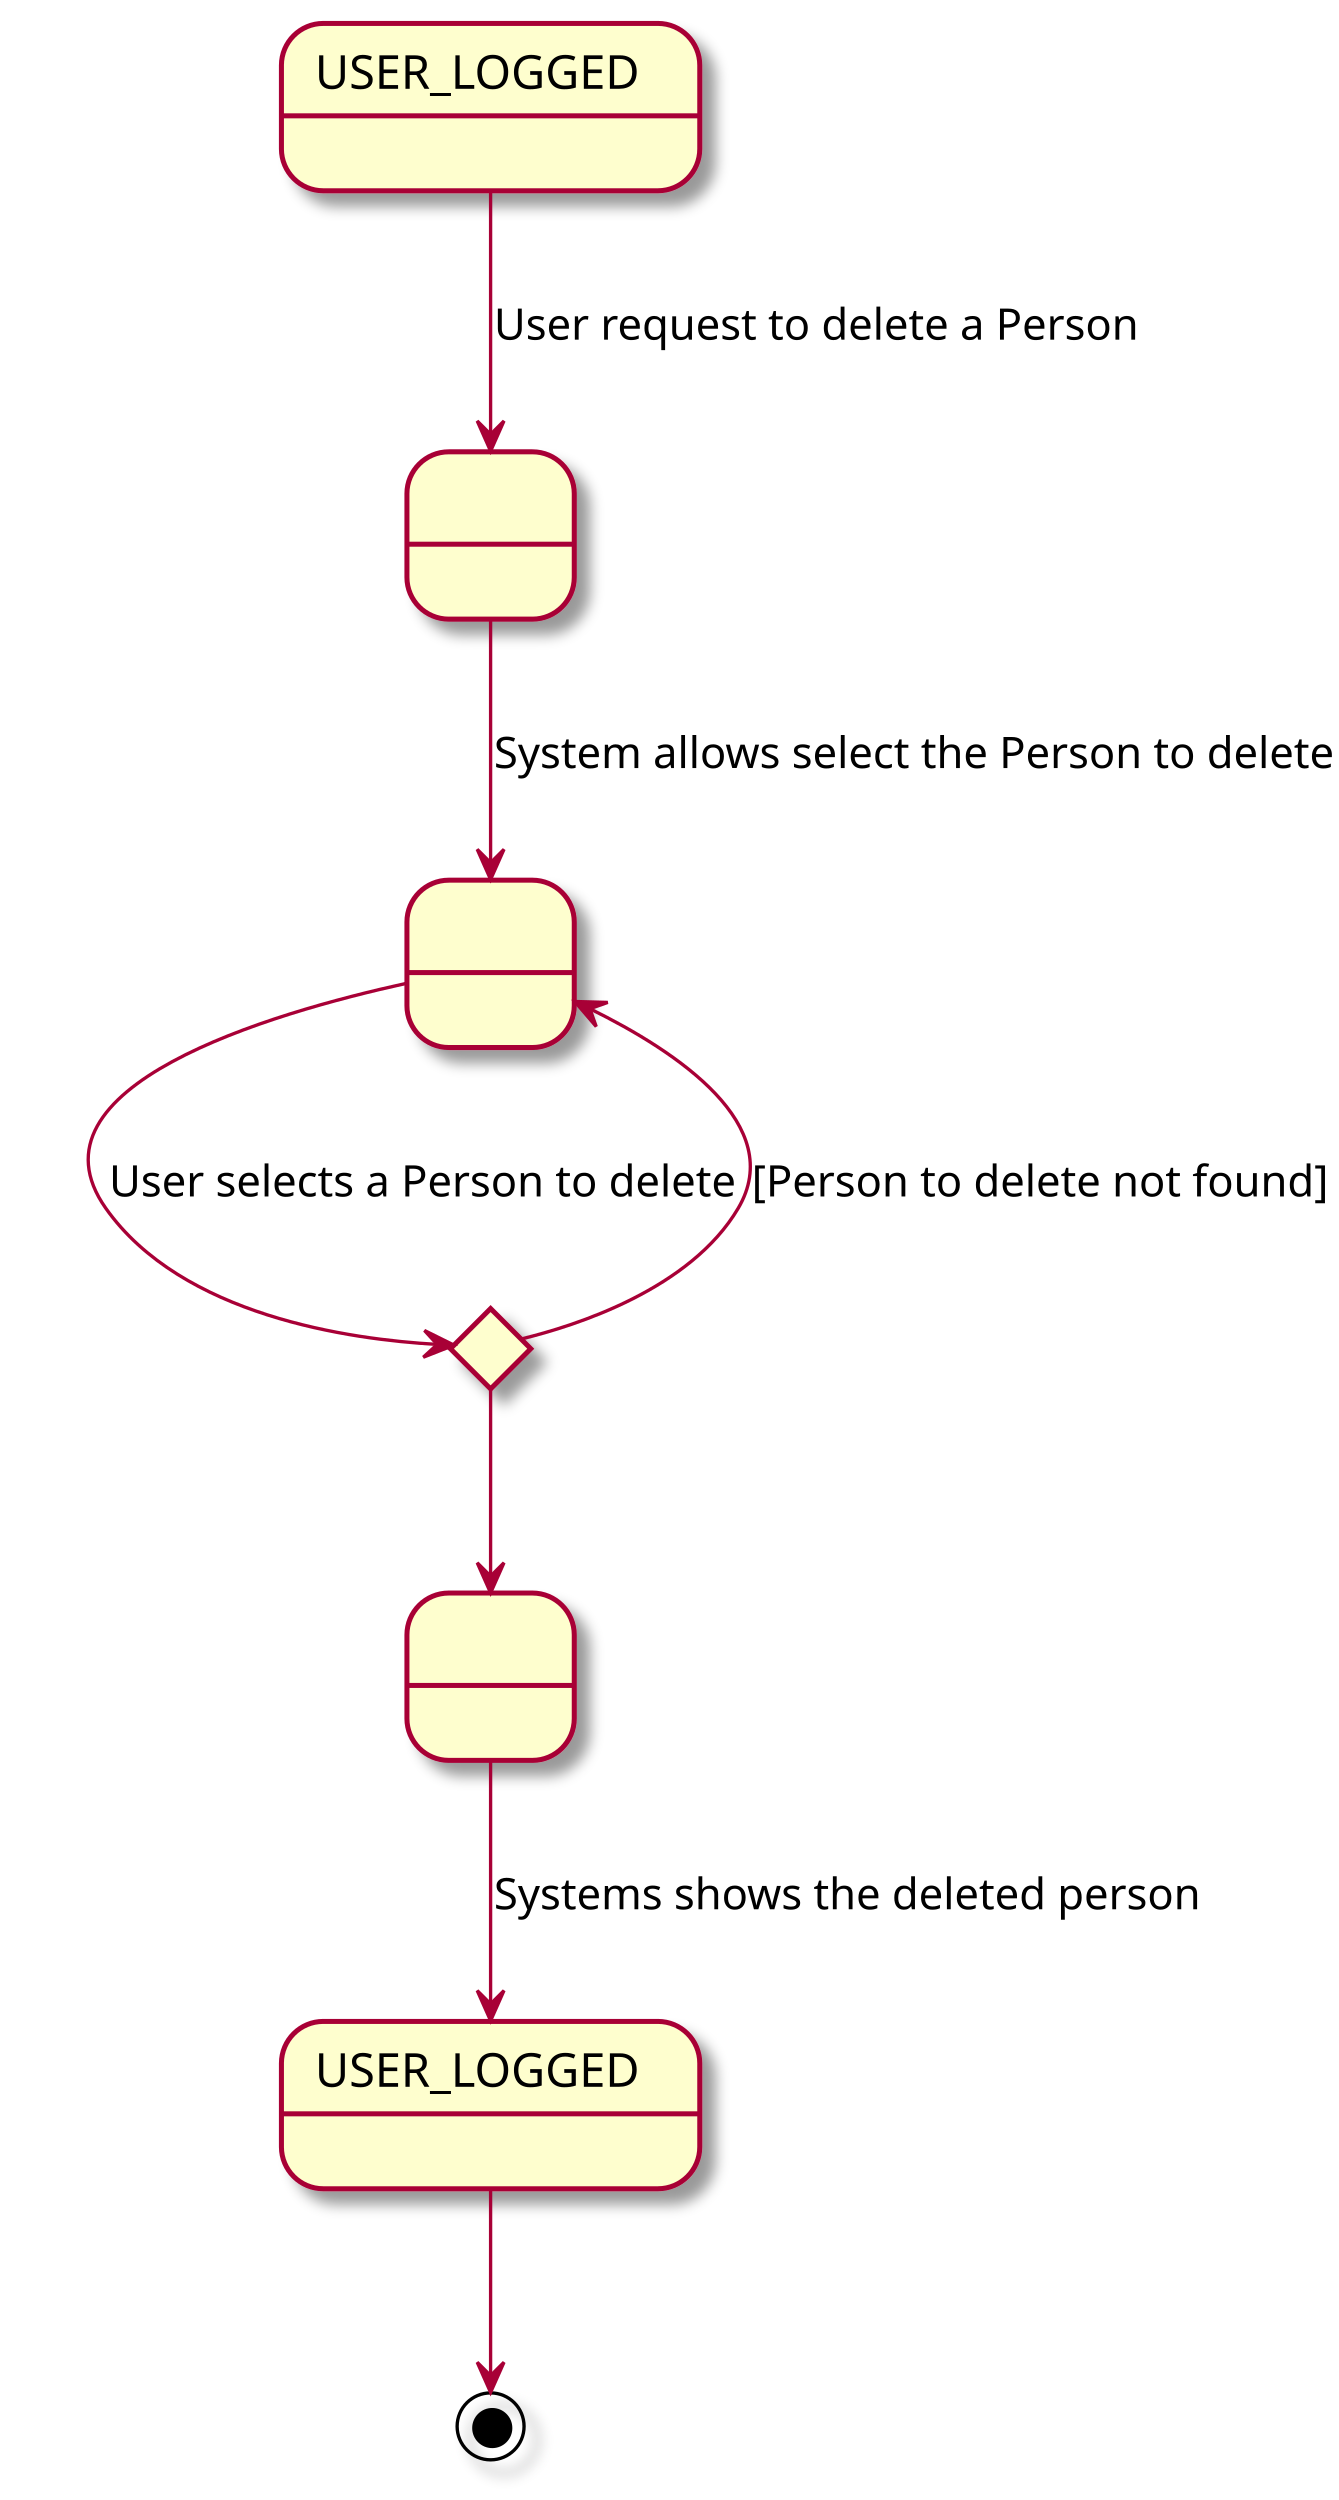
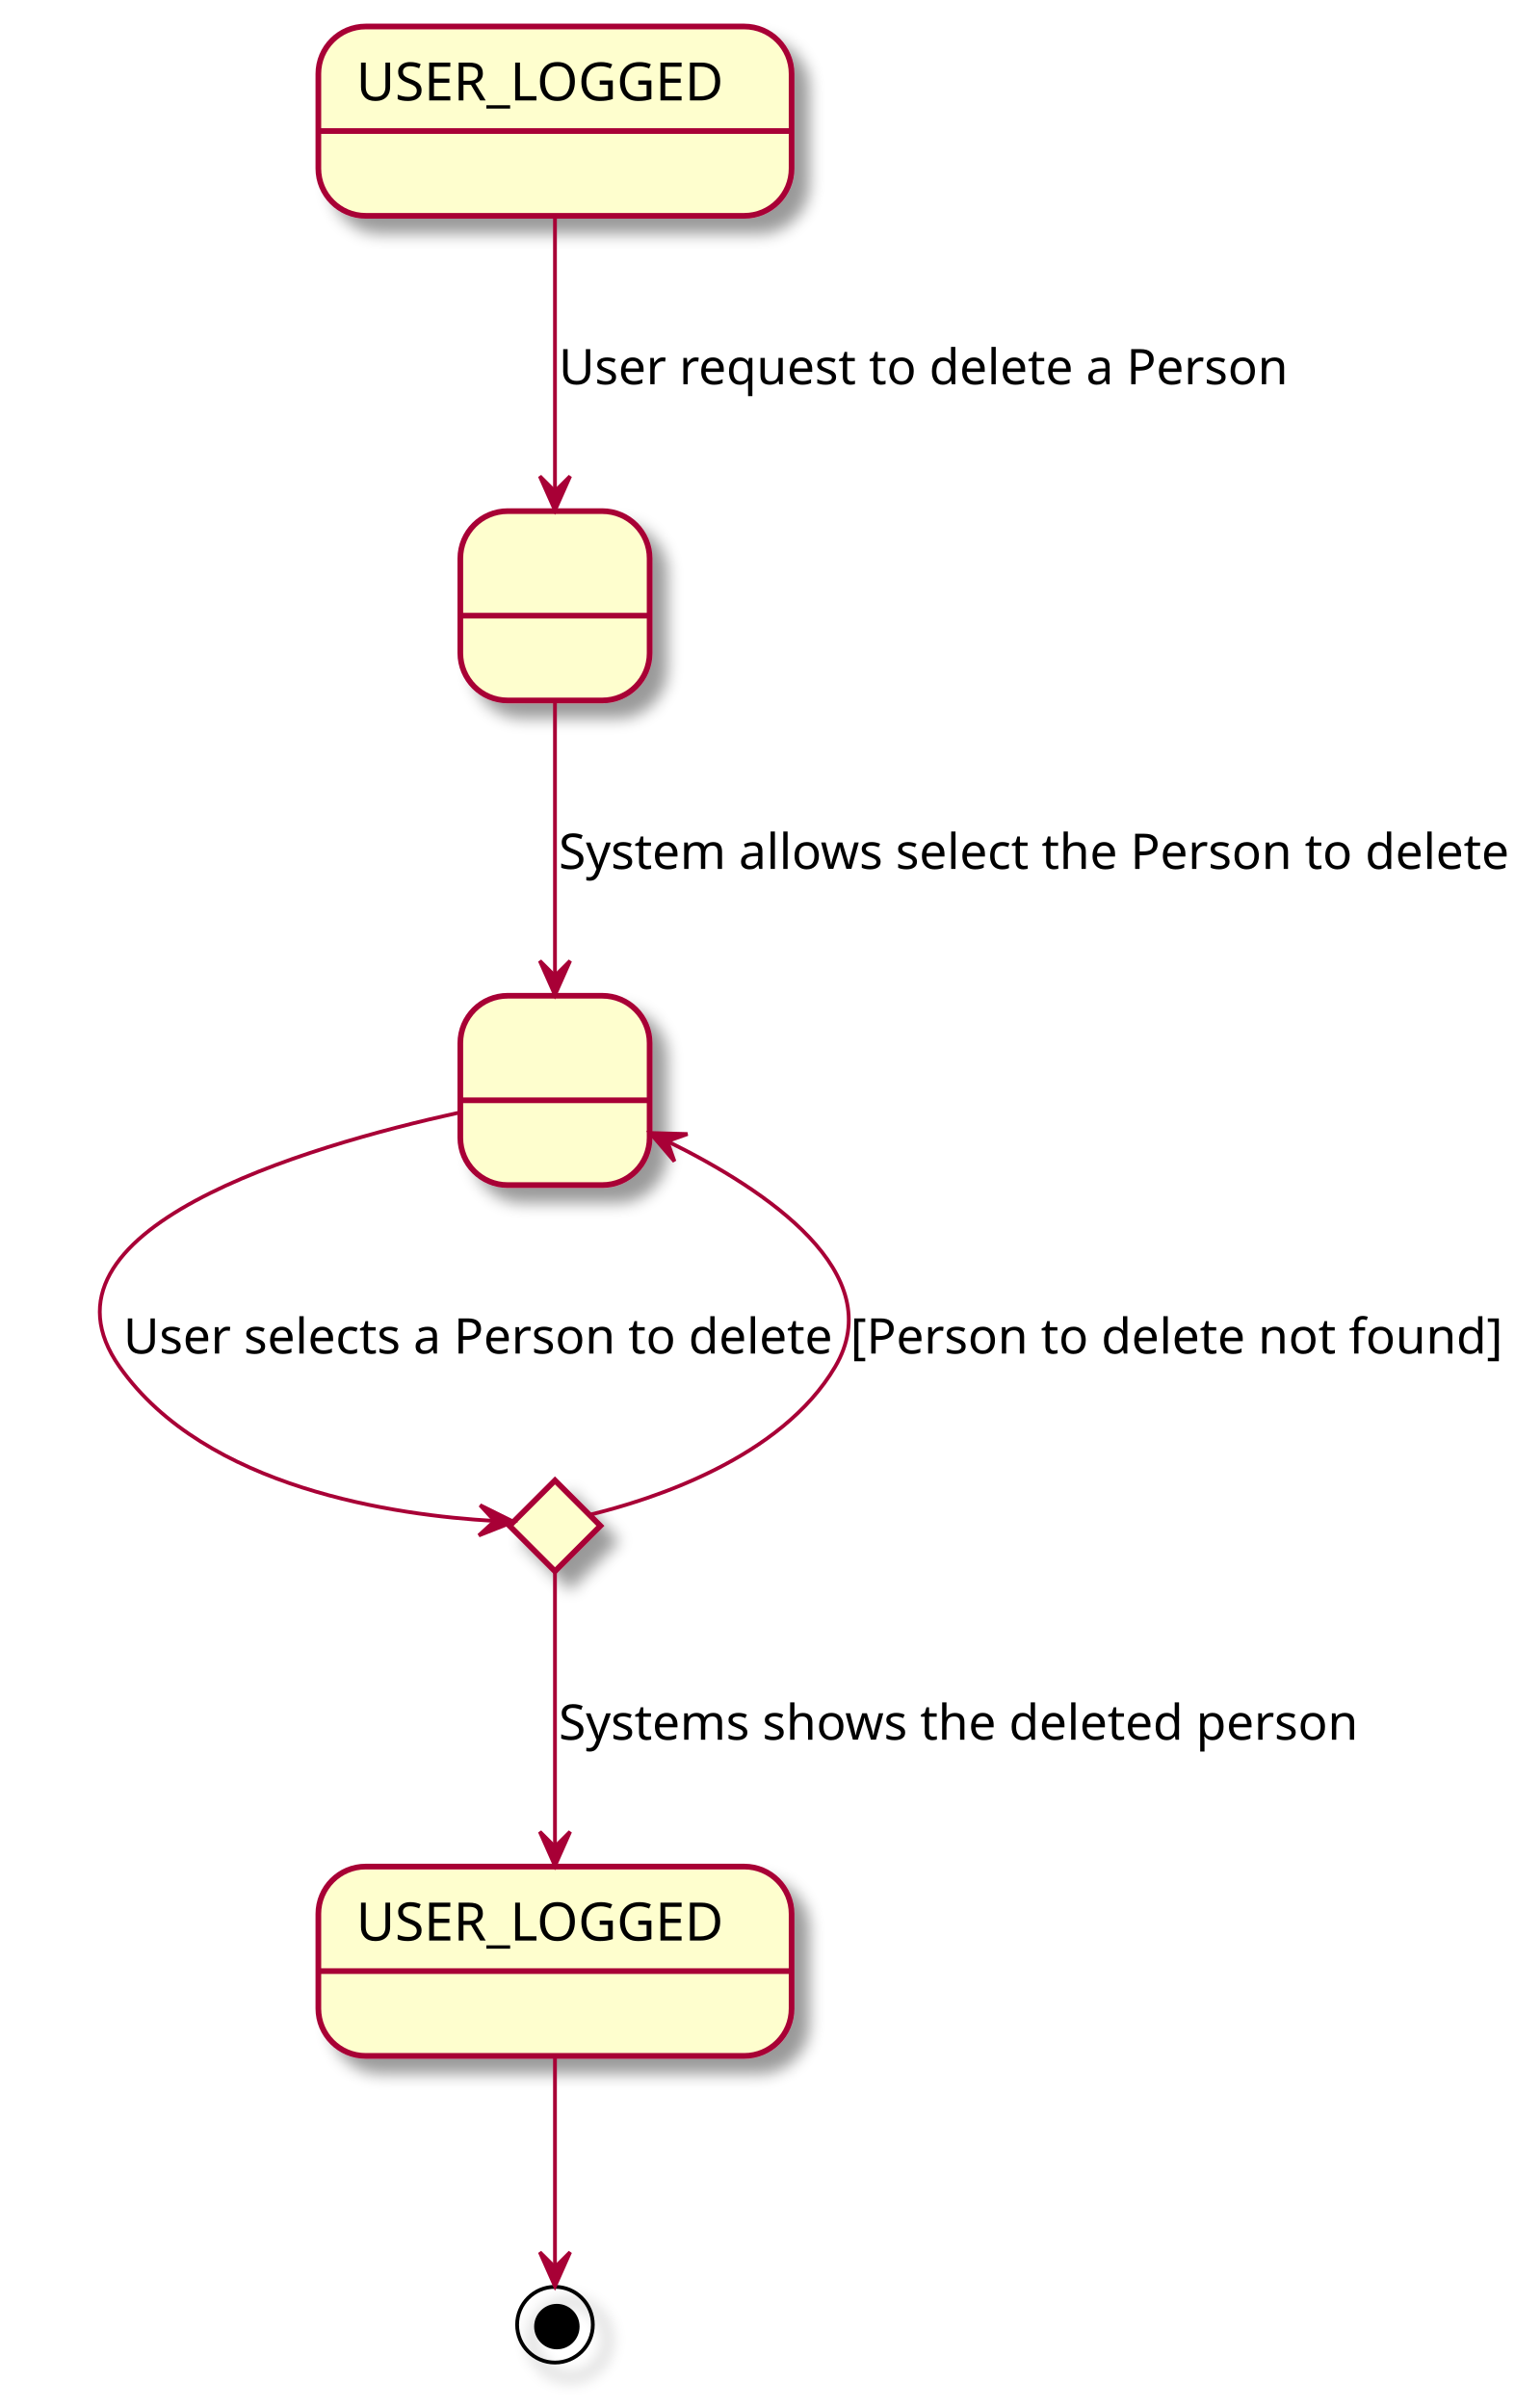
- <svg xmlns="http://www.w3.org/2000/svg" contentScriptType="application/ecmascript" contentStyleType="text/css" height="747px" preserveAspectRatio="none" style="width:400px;height:747px;background:#FFFFFF;" version="1.1" viewBox="0 0 400 747" width="400px" zoomAndPan="magnify">
+ <svg xmlns="http://www.w3.org/2000/svg" contentScriptType="application/ecmascript" contentStyleType="text/css" height="636px" preserveAspectRatio="none" style="width:400px;height:636px;background:#FFFFFF;" version="1.1" viewBox="0 0 400 636" width="400px" zoomAndPan="magnify">
  <defs>
-     <filter height="300%" id="f1jhebg4gzmtaj" width="300%" x="-1" y="-1">
+     <filter height="300%" id="fp8immnvavsqy" width="300%" x="-1" y="-1">
      <feGaussianBlur result="blurOut" stdDeviation="2.0" />
      <feColorMatrix in="blurOut" result="blurOut2" type="matrix" values="0 0 0 0 0 0 0 0 0 0 0 0 0 0 0 0 0 0 .4 0" />
      <feOffset dx="4.0" dy="4.0" in="blurOut2" result="blurOut3" />
      <feBlend in="SourceGraphic" in2="blurOut3" mode="normal" />
    </filter>
  </defs>
  <g>
    <g id="State1">
-       <rect fill="#FEFECE" filter="url(#f1jhebg4gzmtaj)" height="50" rx="12.5" ry="12.5" style="stroke:#A80036;stroke-width:1.5;" width="50" x="121.59" y="135" />
+       <rect fill="#FEFECE" filter="url(#fp8immnvavsqy)" height="50" rx="12.5" ry="12.5" style="stroke:#A80036;stroke-width:1.5;" width="50" x="121.59" y="135" />
      <line style="stroke:#A80036;stroke-width:1.5;" x1="121.59" x2="171.59" y1="162.609" y2="162.609" />
      <text fill="#000000" font-family="sans-serif" font-size="14" lengthAdjust="spacing" textLength="0" x="148.59" y="154.533" />
    </g>
    <g id="State2">
-       <rect fill="#FEFECE" filter="url(#f1jhebg4gzmtaj)" height="50" rx="12.5" ry="12.5" style="stroke:#A80036;stroke-width:1.5;" width="50" x="121.59" y="263" />
+       <rect fill="#FEFECE" filter="url(#fp8immnvavsqy)" height="50" rx="12.5" ry="12.5" style="stroke:#A80036;stroke-width:1.5;" width="50" x="121.59" y="263" />
      <line style="stroke:#A80036;stroke-width:1.5;" x1="121.59" x2="171.59" y1="290.609" y2="290.609" />
      <text fill="#000000" font-family="sans-serif" font-size="14" lengthAdjust="spacing" textLength="0" x="148.59" y="282.533" />
    </g>
    <g id="USER_LOGGED_START">
-       <rect fill="#FEFECE" filter="url(#f1jhebg4gzmtaj)" height="50" rx="12.5" ry="12.5" style="stroke:#A80036;stroke-width:1.5;" width="125" x="84.09" y="7" />
+       <rect fill="#FEFECE" filter="url(#fp8immnvavsqy)" height="50" rx="12.5" ry="12.5" style="stroke:#A80036;stroke-width:1.5;" width="125" x="84.09" y="7" />
      <line style="stroke:#A80036;stroke-width:1.5;" x1="84.09" x2="209.09" y1="34.609" y2="34.609" />
      <text fill="#000000" font-family="sans-serif" font-size="14" lengthAdjust="spacing" textLength="105" x="94.09" y="26.533">USER_LOGGED</text>
    </g>
-     <g id="State3">
-       <rect fill="#FEFECE" filter="url(#f1jhebg4gzmtaj)" height="50" rx="12.5" ry="12.5" style="stroke:#A80036;stroke-width:1.5;" width="50" x="121.59" y="476" />
-       <line style="stroke:#A80036;stroke-width:1.5;" x1="121.59" x2="171.59" y1="503.609" y2="503.609" />
-       <text fill="#000000" font-family="sans-serif" font-size="14" lengthAdjust="spacing" textLength="0" x="148.59" y="495.533" />
+     <g id="USER_LOGGED_END">
+       <rect fill="#FEFECE" filter="url(#fp8immnvavsqy)" height="50" rx="12.5" ry="12.5" style="stroke:#A80036;stroke-width:1.5;" width="125" x="84.09" y="493" />
+       <line style="stroke:#A80036;stroke-width:1.5;" x1="84.09" x2="209.09" y1="520.609" y2="520.609" />
+       <text fill="#000000" font-family="sans-serif" font-size="14" lengthAdjust="spacing" textLength="105" x="94.09" y="512.533">USER_LOGGED</text>
    </g>
-     <g id="USER_LOGGED_END">
-       <rect fill="#FEFECE" filter="url(#f1jhebg4gzmtaj)" height="50" rx="12.5" ry="12.5" style="stroke:#A80036;stroke-width:1.5;" width="125" x="84.09" y="604" />
-       <line style="stroke:#A80036;stroke-width:1.5;" x1="84.09" x2="209.09" y1="631.609" y2="631.609" />
-       <text fill="#000000" font-family="sans-serif" font-size="14" lengthAdjust="spacing" textLength="105" x="94.09" y="623.533">USER_LOGGED</text>
-     </g>
-     <polygon fill="#FEFECE" filter="url(#f1jhebg4gzmtaj)" points="146.59,391,158.59,403,146.59,415,134.59,403,146.59,391" style="stroke:#A80036;stroke-width:1.5;" />
-     <ellipse cx="146.59" cy="725" filter="url(#f1jhebg4gzmtaj)" rx="10" ry="10" style="stroke:#000000;stroke-width:1.0;fill:none;" />
-     <ellipse cx="147.09" cy="725.5" fill="#000000" rx="6" ry="6" style="stroke:none;stroke-width:1.0;" />
+     <polygon fill="#FEFECE" filter="url(#fp8immnvavsqy)" points="146.59,391,158.59,403,146.59,415,134.59,403,146.59,391" style="stroke:#A80036;stroke-width:1.5;" />
+     <ellipse cx="146.59" cy="614" filter="url(#fp8immnvavsqy)" rx="10" ry="10" style="stroke:#000000;stroke-width:1.0;fill:none;" />
+     <ellipse cx="147.09" cy="614.5" fill="#000000" rx="6" ry="6" style="stroke:none;stroke-width:1.0;" />
    <path d="M146.59,57.29 C146.59,77.95 146.59,107.67 146.59,129.65 " fill="none" id="USER_LOGGED_START-to-State1" style="stroke:#A80036;stroke-width:1.0;" />
    <polygon fill="#A80036" points="146.59,134.78,150.59,125.78,146.59,129.78,142.59,125.78,146.59,134.78" style="stroke:#A80036;stroke-width:1.0;" />
    <text fill="#000000" font-family="sans-serif" font-size="13" lengthAdjust="spacing" textLength="184" x="147.59" y="101.495">User request to delete a Person</text>
    <path d="M146.59,185.29 C146.59,205.95 146.59,235.67 146.59,257.65 " fill="none" id="State1-to-State2" style="stroke:#A80036;stroke-width:1.0;" />
    <polygon fill="#A80036" points="146.59,262.78,150.59,253.78,146.59,257.78,142.59,253.78,146.59,262.78" style="stroke:#A80036;stroke-width:1.0;" />
    <text fill="#000000" font-family="sans-serif" font-size="13" lengthAdjust="spacing" textLength="245" x="147.59" y="229.495">System allows select the Person to delete</text>
    <path d="M121.48,293.81 C80.45,302.83 6,324.71 31.59,361 C54.28,393.18 104.61,400.25 130.5,401.7 " fill="none" id="State2-to-c" style="stroke:#A80036;stroke-width:1.0;" />
    <polygon fill="#A80036" points="135.64,401.93,126.82,397.548,130.645,401.716,126.477,405.541,135.64,401.93" style="stroke:#A80036;stroke-width:1.0;" />
    <text fill="#000000" font-family="sans-serif" font-size="13" lengthAdjust="spacing" textLength="183" x="32.59" y="357.495">User selects a Person to delete</text>
    <path d="M176.27,301.42 C202.7,314.41 235.13,336.33 220.59,361 C206.35,385.17 172.17,396.1 155.73,400.09 " fill="none" id="State2-backto-c" style="stroke:#A80036;stroke-width:1.0;" />
    <polygon fill="#A80036" points="171.75,299.25,178.146,306.74,176.261,301.406,181.595,299.521,171.75,299.25" style="stroke:#A80036;stroke-width:1.0;" />
    <text fill="#000000" font-family="sans-serif" font-size="13" lengthAdjust="spacing" textLength="160" x="224.59" y="357.495">[Person to delete not found]</text>
-     <path d="M146.59,415.01 C146.59,428.52 146.59,451.94 146.59,470.77 " fill="none" id="c-to-State3" style="stroke:#A80036;stroke-width:1.0;" />
-     <polygon fill="#A80036" points="146.59,475.95,150.59,466.95,146.59,470.95,142.59,466.95,146.59,475.95" style="stroke:#A80036;stroke-width:1.0;" />
-     <path d="M146.59,526.29 C146.59,546.95 146.59,576.67 146.59,598.65 " fill="none" id="State3-to-USER_LOGGED_END" style="stroke:#A80036;stroke-width:1.0;" />
-     <polygon fill="#A80036" points="146.59,603.78,150.59,594.78,146.59,598.78,142.59,594.78,146.59,603.78" style="stroke:#A80036;stroke-width:1.0;" />
-     <text fill="#000000" font-family="sans-serif" font-size="13" lengthAdjust="spacing" textLength="204" x="147.59" y="570.495">Systems shows the deleted person</text>
-     <path d="M146.59,654.21 C146.59,671.84 146.59,695.13 146.59,709.84 " fill="none" id="USER_LOGGED_END-to-*end" style="stroke:#A80036;stroke-width:1.0;" />
-     <polygon fill="#A80036" points="146.59,714.84,150.59,705.84,146.59,709.84,142.59,705.84,146.59,714.84" style="stroke:#A80036;stroke-width:1.0;" />
+     <path d="M146.59,415.25 C146.59,431.96 146.59,463.91 146.59,487.57 " fill="none" id="c-to-USER_LOGGED_END" style="stroke:#A80036;stroke-width:1.0;" />
+     <polygon fill="#A80036" points="146.59,492.79,150.59,483.79,146.59,487.79,142.59,483.79,146.59,492.79" style="stroke:#A80036;stroke-width:1.0;" />
+     <text fill="#000000" font-family="sans-serif" font-size="13" lengthAdjust="spacing" textLength="204" x="147.59" y="459.495">Systems shows the deleted person</text>
+     <path d="M146.59,543.21 C146.59,560.84 146.59,584.13 146.59,598.84 " fill="none" id="USER_LOGGED_END-to-*end" style="stroke:#A80036;stroke-width:1.0;" />
+     <polygon fill="#A80036" points="146.59,603.84,150.59,594.84,146.59,598.84,142.59,594.84,146.59,603.84" style="stroke:#A80036;stroke-width:1.0;" />
  </g>
</svg>
